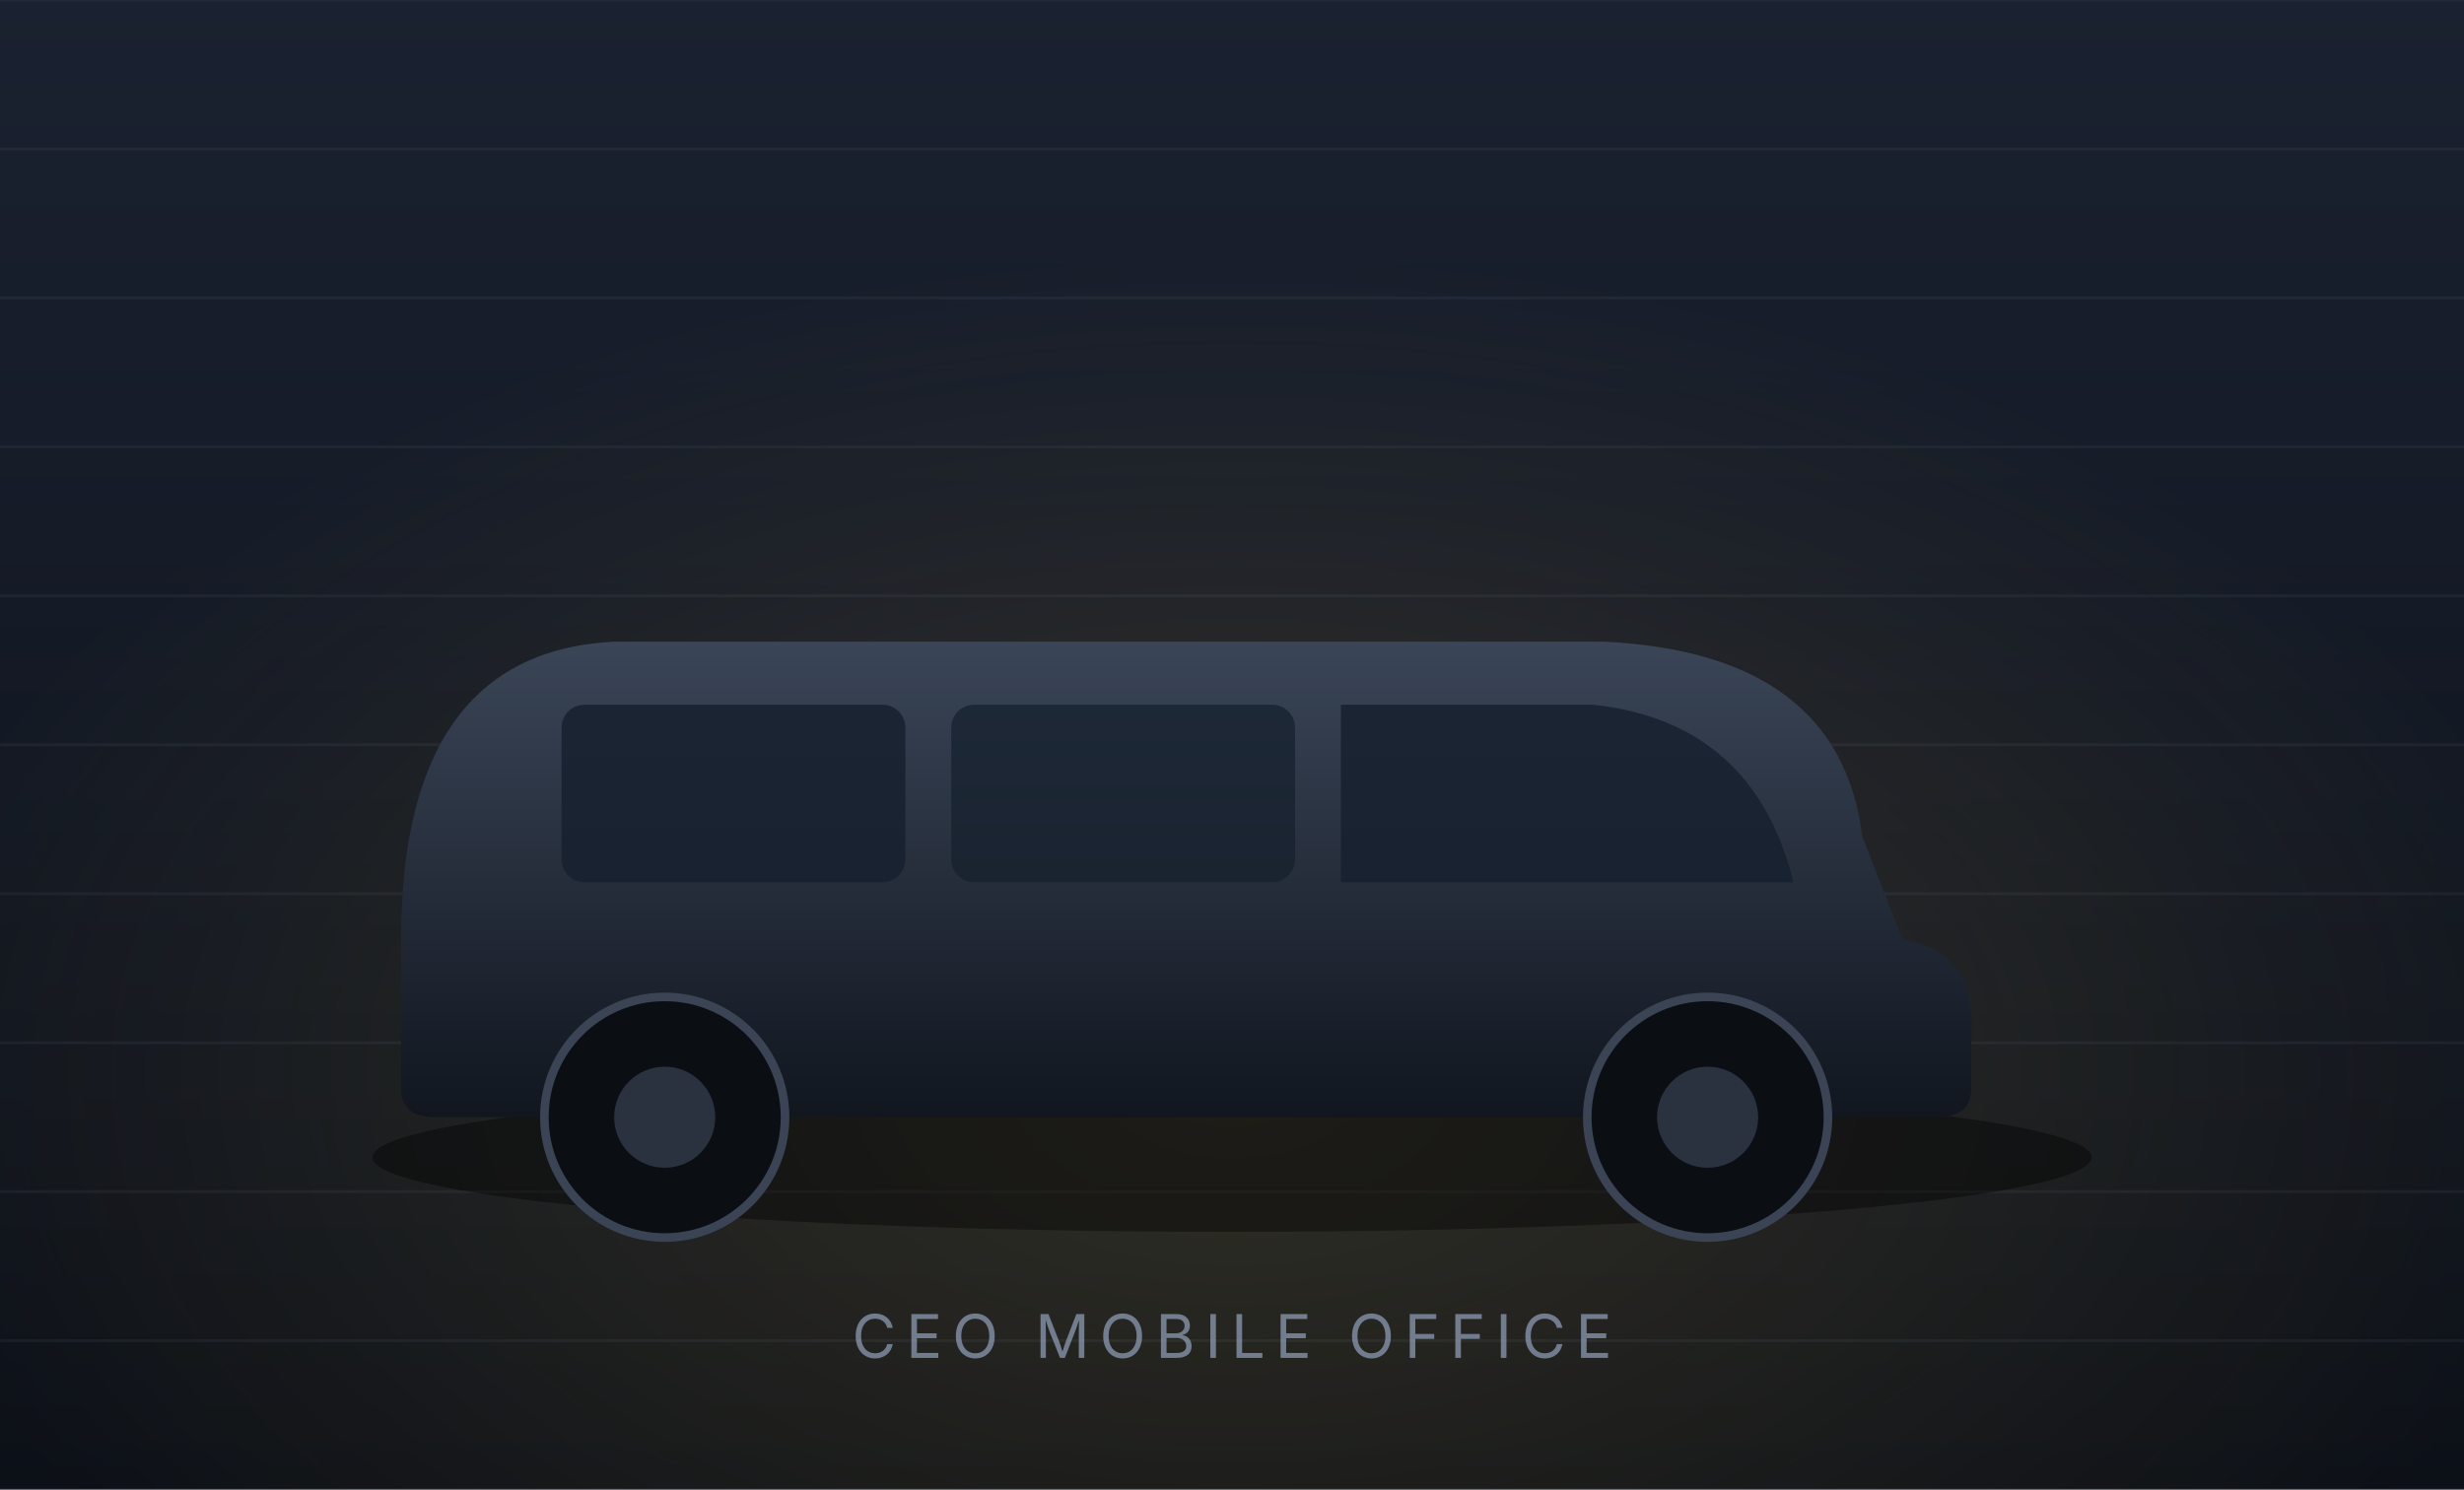
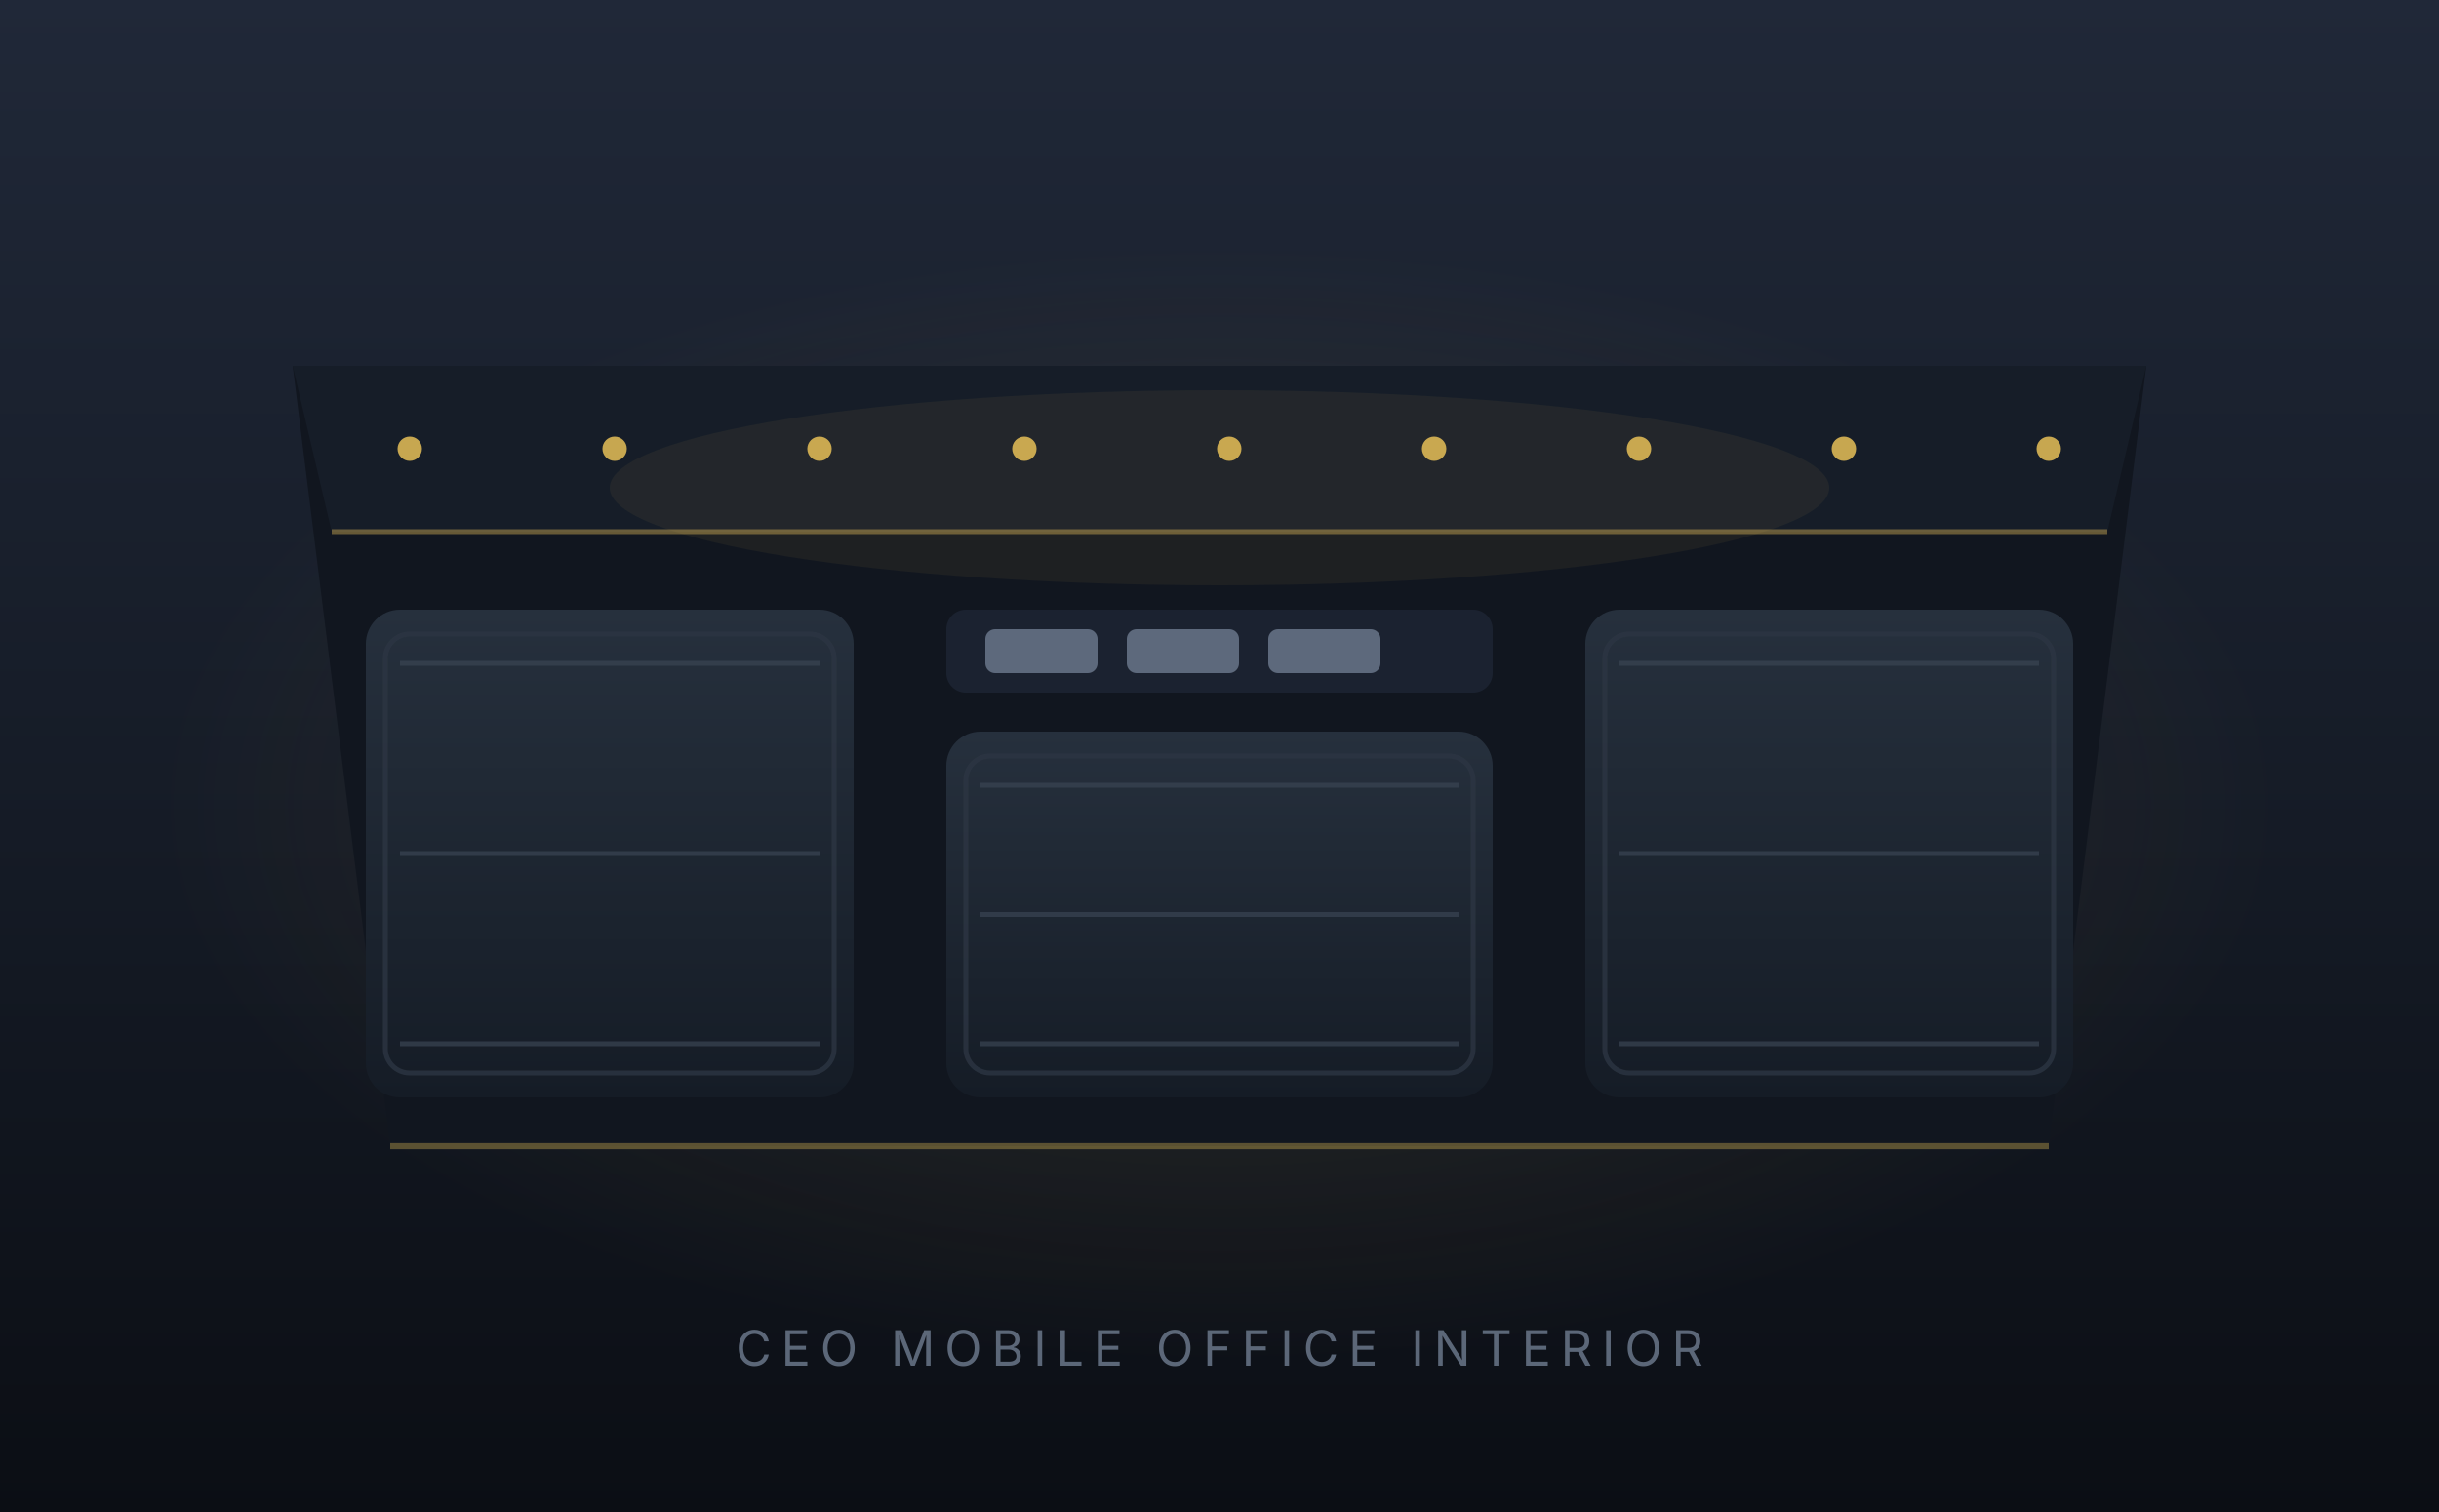
- <svg xmlns="http://www.w3.org/2000/svg" viewBox="0 0 860 520" width="860" height="520" role="img" aria-label="ceo mobile office">
+ <svg xmlns="http://www.w3.org/2000/svg" viewBox="0 0 1000 620" width="1000" height="620" role="img" aria-label="ceo mobile office interior">
  <defs>
    <linearGradient id="bg" x1="0" y1="0" x2="0" y2="1">
-       <stop offset="0%" stop-color="#1a2130" />
-       <stop offset="100%" stop-color="#0c1017" />
+       <stop offset="0%" stop-color="#202838" />
+       <stop offset="55%" stop-color="#151b26" />
+       <stop offset="100%" stop-color="#0b0e14" />
    </linearGradient>
    <linearGradient id="body" x1="0" y1="0" x2="0" y2="1">
-       <stop offset="0%" stop-color="#3a4557" />
-       <stop offset="100%" stop-color="#11161f" />
+       <stop offset="0%" stop-color="#2f3948" />
+       <stop offset="48%" stop-color="#2f3948" />
+       <stop offset="100%" stop-color="#0c1016" />
    </linearGradient>
-     <radialGradient id="glow" cx="50%" cy="72%" r="55%">
-       <stop offset="0%" stop-color="#e6bf57" stop-opacity="0.16" />
+     <linearGradient id="roof" x1="0" y1="0" x2="0" y2="1">
+       <stop offset="0%" stop-color="#ffffff" stop-opacity="0.16" />
+       <stop offset="100%" stop-color="#ffffff" stop-opacity="0" />
+     </linearGradient>
+     <linearGradient id="glass" x1="0" y1="0" x2="0.4" y2="1">
+       <stop offset="0%" stop-color="#7f93ad" stop-opacity="0.55" />
+       <stop offset="60%" stop-color="#1b2431" stop-opacity="0.95" />
+     </linearGradient>
+     <linearGradient id="rim" x1="0" y1="0" x2="0" y2="1">
+       <stop offset="0%" stop-color="#7d8a9b" />
+       <stop offset="100%" stop-color="#39434f" />
+     </linearGradient>
+     <linearGradient id="leather" x1="0" y1="0" x2="0" y2="1">
+       <stop offset="0%" stop-color="#26303d" />
+       <stop offset="100%" stop-color="#151c26" />
+     </linearGradient>
+     <radialGradient id="pool" cx="50%" cy="50%" r="50%">
+       <stop offset="0%" stop-color="#e6bf57" stop-opacity="0.14" />
      <stop offset="100%" stop-color="#e6bf57" stop-opacity="0" />
    </radialGradient>
  </defs>
-   <rect width="860" height="520" fill="url(#bg)" />
-   <rect width="860" height="520" fill="url(#glow)" />
-   <g opacity="0.07" stroke="#9fb0c8" stroke-width="1">
-     <line x1="0" y1="0" x2="860" y2="0" />
-     <line x1="0" y1="52" x2="860" y2="52" />
-     <line x1="0" y1="104" x2="860" y2="104" />
-     <line x1="0" y1="156" x2="860" y2="156" />
-     <line x1="0" y1="208" x2="860" y2="208" />
-     <line x1="0" y1="260" x2="860" y2="260" />
-     <line x1="0" y1="312" x2="860" y2="312" />
-     <line x1="0" y1="364" x2="860" y2="364" />
-     <line x1="0" y1="416" x2="860" y2="416" />
-     <line x1="0" y1="468" x2="860" y2="468" />
-     <line x1="0" y1="520" x2="860" y2="520" />
-   </g>
-   <ellipse cx="430" cy="404" rx="300" ry="26" fill="#000" opacity="0.4" />
-   <g transform="translate(0,28)">
-     <path d="M140 300 Q140 200 214 196 L560 196 Q642 200 650 264 L664 300 Q688 304 688 328 L688 352 Q688 362 676 362 L152 362 Q140 362 140 352 Z" fill="url(#body)" />
-     <rect x="196" y="218" width="120" height="62" rx="8" fill="#16202e" opacity="0.85" />
-     <rect x="332" y="218" width="120" height="62" rx="8" fill="#16202e" opacity="0.75" />
-     <path d="M468 218 L556 218 Q612 224 626 280 L468 280 Z" fill="#16202e" opacity="0.85" />
-     <circle cx="232" cy="362" r="42" fill="#0b0e13" stroke="#3a4454" stroke-width="3" />
-     <circle cx="232" cy="362" r="17.64" fill="#2a323f" />
-     <circle cx="596" cy="362" r="42" fill="#0b0e13" stroke="#3a4454" stroke-width="3" />
-     <circle cx="596" cy="362" r="17.64" fill="#2a323f" />
-   </g>
-   <text x="430" y="474" text-anchor="middle" font-family="system-ui,-apple-system,Segoe UI,sans-serif" font-size="21" letter-spacing="3.5" fill="#8fa0b8" opacity="0.72">CEO MOBILE OFFICE</text>
+   <rect width="1000" height="620" fill="url(#bg)" />
+   <ellipse cx="500" cy="330" rx="430" ry="230" fill="url(#pool)" />
+   <path d="M120 150 L880 150 L840 470 L160 470 Z" fill="#11161f" />
+   <path d="M120 150 L880 150 L864 218 L136 218 Z" fill="#161d28" />
+   <circle cx="168" cy="184" r="5" fill="#e6bf57" opacity="0.85" />
+   <circle cx="252" cy="184" r="5" fill="#e6bf57" opacity="0.85" />
+   <circle cx="336" cy="184" r="5" fill="#e6bf57" opacity="0.85" />
+   <circle cx="420" cy="184" r="5" fill="#e6bf57" opacity="0.85" />
+   <circle cx="504" cy="184" r="5" fill="#e6bf57" opacity="0.85" />
+   <circle cx="588" cy="184" r="5" fill="#e6bf57" opacity="0.85" />
+   <circle cx="672" cy="184" r="5" fill="#e6bf57" opacity="0.85" />
+   <circle cx="756" cy="184" r="5" fill="#e6bf57" opacity="0.85" />
+   <circle cx="840" cy="184" r="5" fill="#e6bf57" opacity="0.85" />
+   <path d="M136 218 L864 218" stroke="#e6bf57" stroke-width="2" opacity="0.4" />
+   <rect x="150" y="250" width="200" height="200" rx="14" fill="url(#leather)" />
+   <rect x="158" y="260" width="184" height="180" rx="10" fill="none" stroke="#2c3542" stroke-width="2" opacity="0.8" />
+   <line x1="164" y1="272" x2="336" y2="272" stroke="#394453" stroke-width="2" opacity="0.7" />
+   <line x1="164" y1="350" x2="336" y2="350" stroke="#394453" stroke-width="2" opacity="0.7" />
+   <line x1="164" y1="428" x2="336" y2="428" stroke="#394453" stroke-width="2" opacity="0.7" />
+   <rect x="650" y="250" width="200" height="200" rx="14" fill="url(#leather)" />
+   <rect x="658" y="260" width="184" height="180" rx="10" fill="none" stroke="#2c3542" stroke-width="2" opacity="0.8" />
+   <line x1="664" y1="272" x2="836" y2="272" stroke="#394453" stroke-width="2" opacity="0.7" />
+   <line x1="664" y1="350" x2="836" y2="350" stroke="#394453" stroke-width="2" opacity="0.7" />
+   <line x1="664" y1="428" x2="836" y2="428" stroke="#394453" stroke-width="2" opacity="0.7" />
+   <rect x="388" y="300" width="224" height="150" rx="14" fill="url(#leather)" />
+   <rect x="396" y="310" width="208" height="130" rx="10" fill="none" stroke="#2c3542" stroke-width="2" opacity="0.8" />
+   <line x1="402" y1="322" x2="598" y2="322" stroke="#394453" stroke-width="2" opacity="0.7" />
+   <line x1="402" y1="375" x2="598" y2="375" stroke="#394453" stroke-width="2" opacity="0.7" />
+   <line x1="402" y1="428" x2="598" y2="428" stroke="#394453" stroke-width="2" opacity="0.7" />
+   <rect x="388" y="250" width="224" height="34" rx="8" fill="#1b2230" />
+   <rect x="404" y="258" width="46" height="18" rx="4" fill="#9fb0c8" opacity="0.5" />
+   <rect x="462" y="258" width="46" height="18" rx="4" fill="#9fb0c8" opacity="0.5" />
+   <rect x="520" y="258" width="46" height="18" rx="4" fill="#9fb0c8" opacity="0.5" />
+   <path d="M160 470 L840 470" stroke="#e6bf57" stroke-width="2.5" opacity="0.35" />
+   <ellipse cx="500" cy="200" rx="250" ry="40" fill="#e6bf57" opacity="0.06" />
+   <text x="500" y="560" text-anchor="middle" font-family="system-ui,-apple-system,Segoe UI,sans-serif" font-size="20" letter-spacing="4" fill="#8fa0b8" opacity="0.6">CEO MOBILE OFFICE INTERIOR</text>
</svg>
